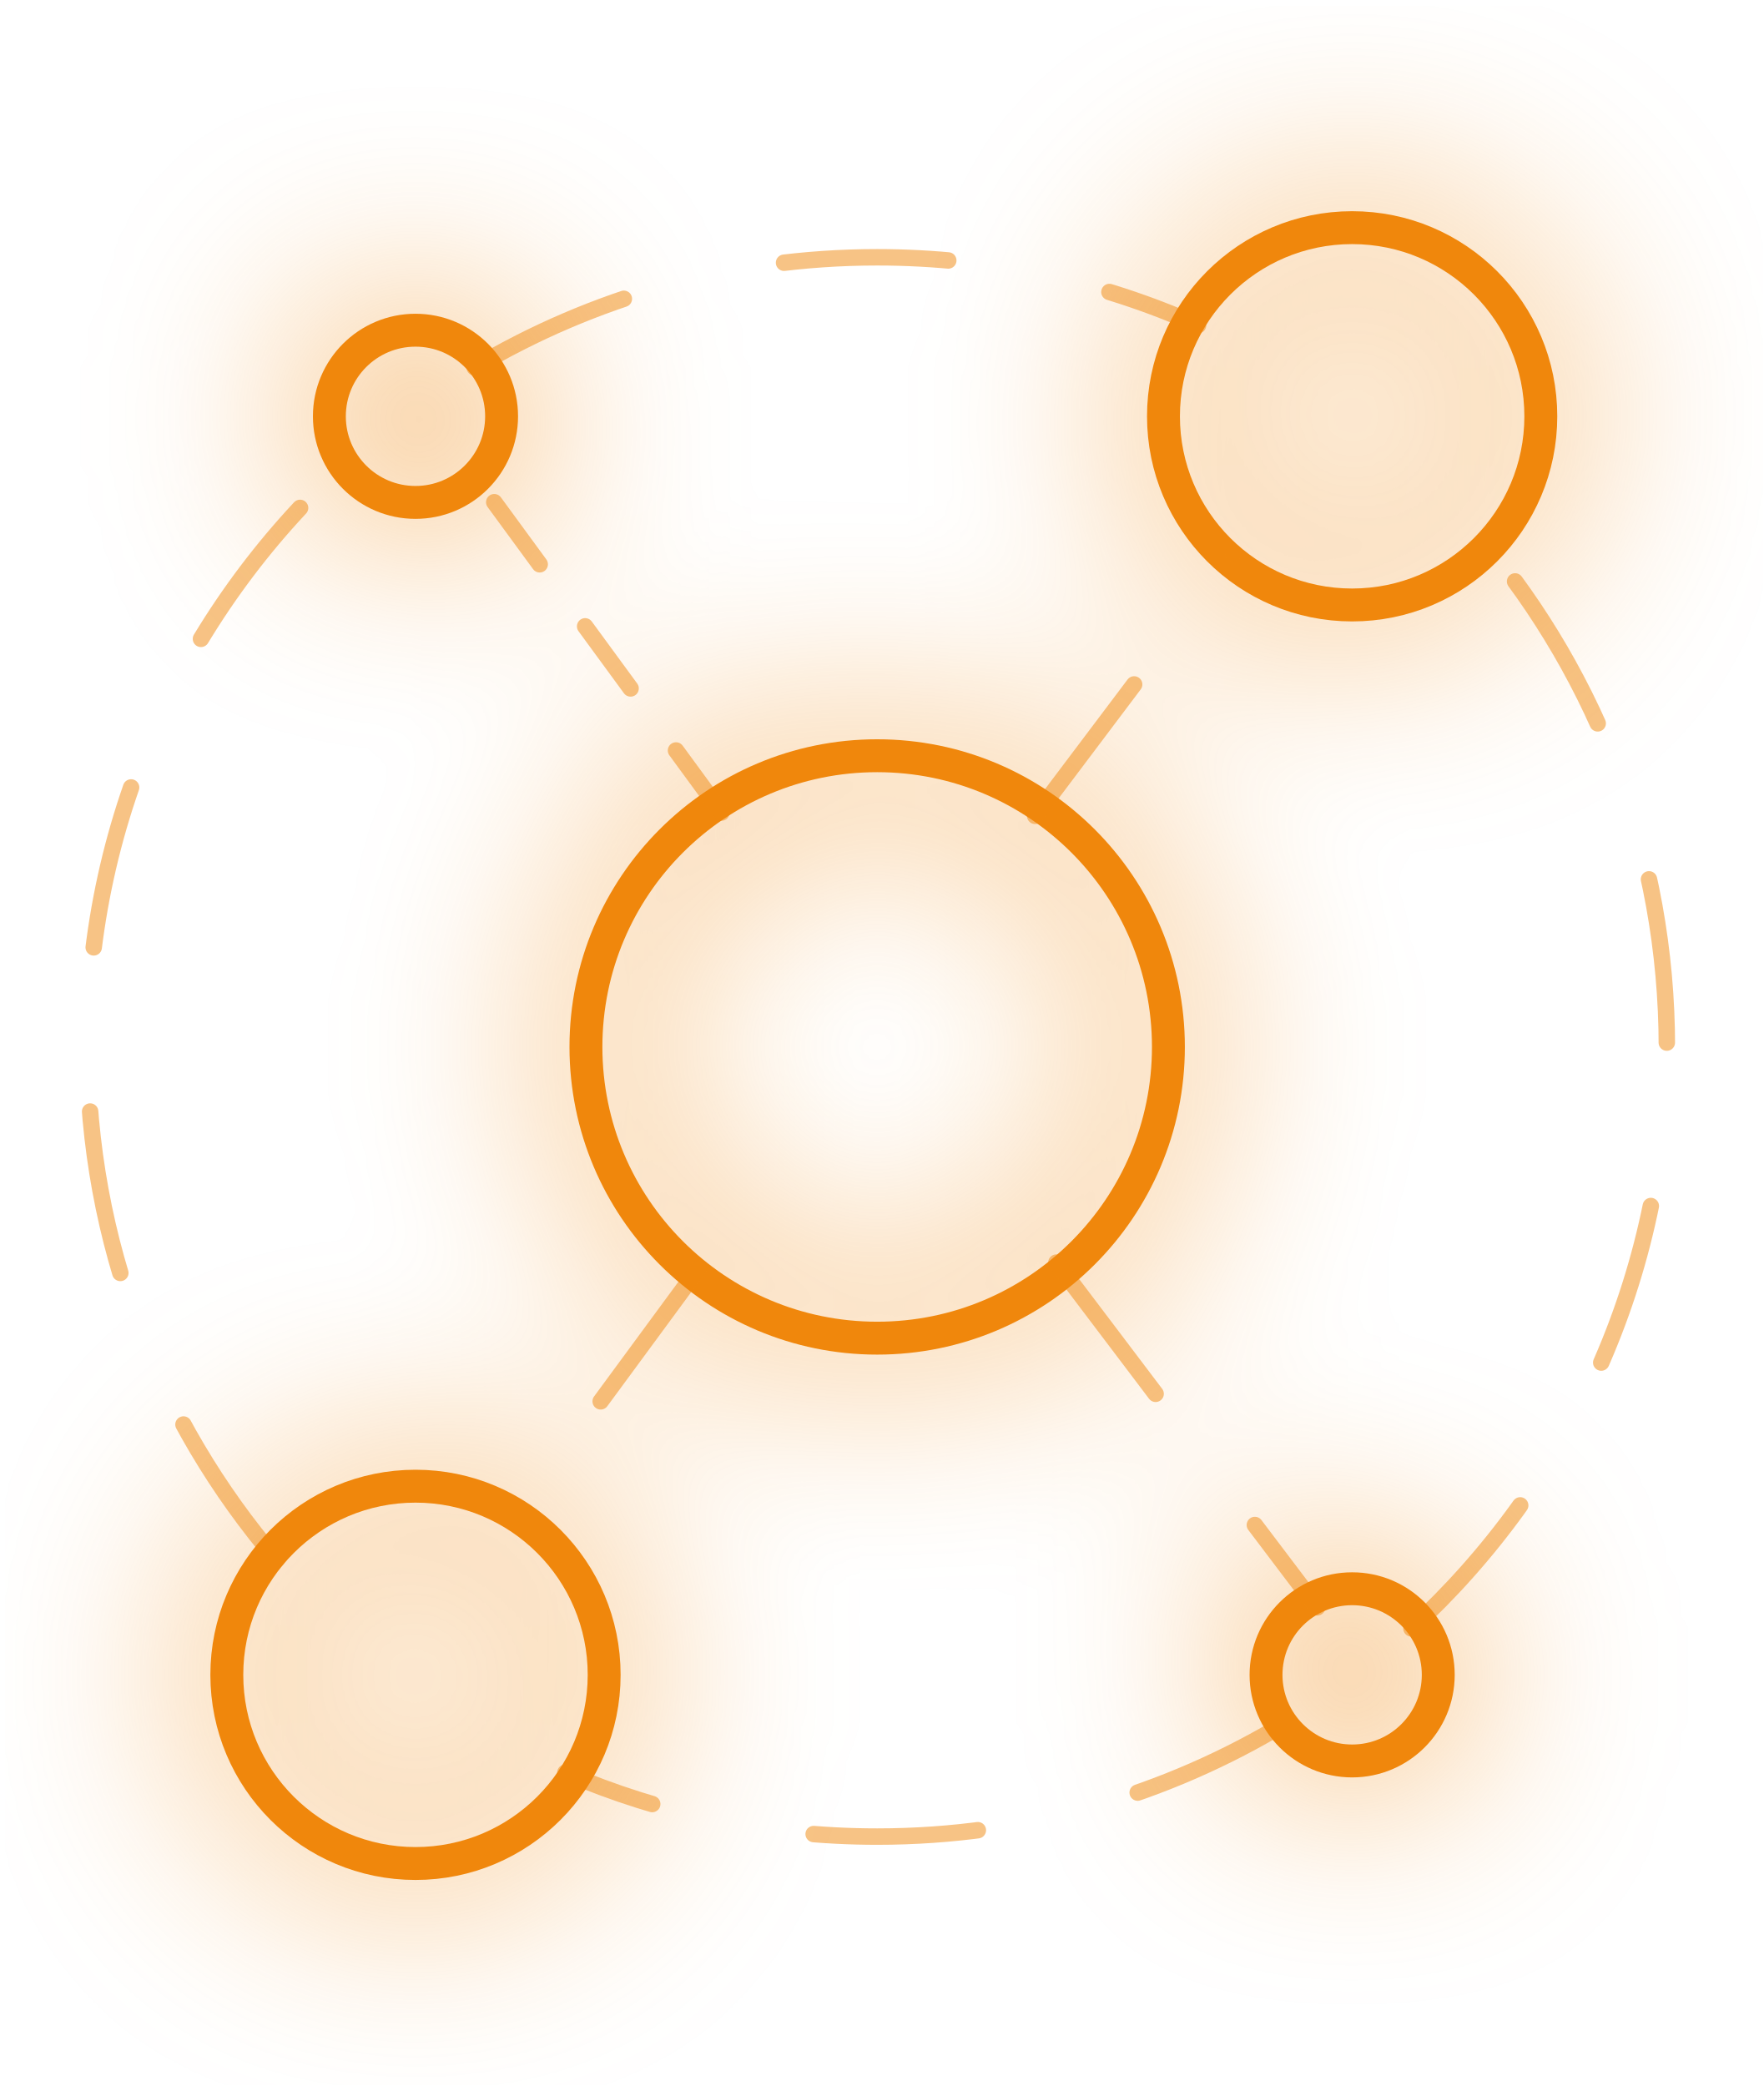
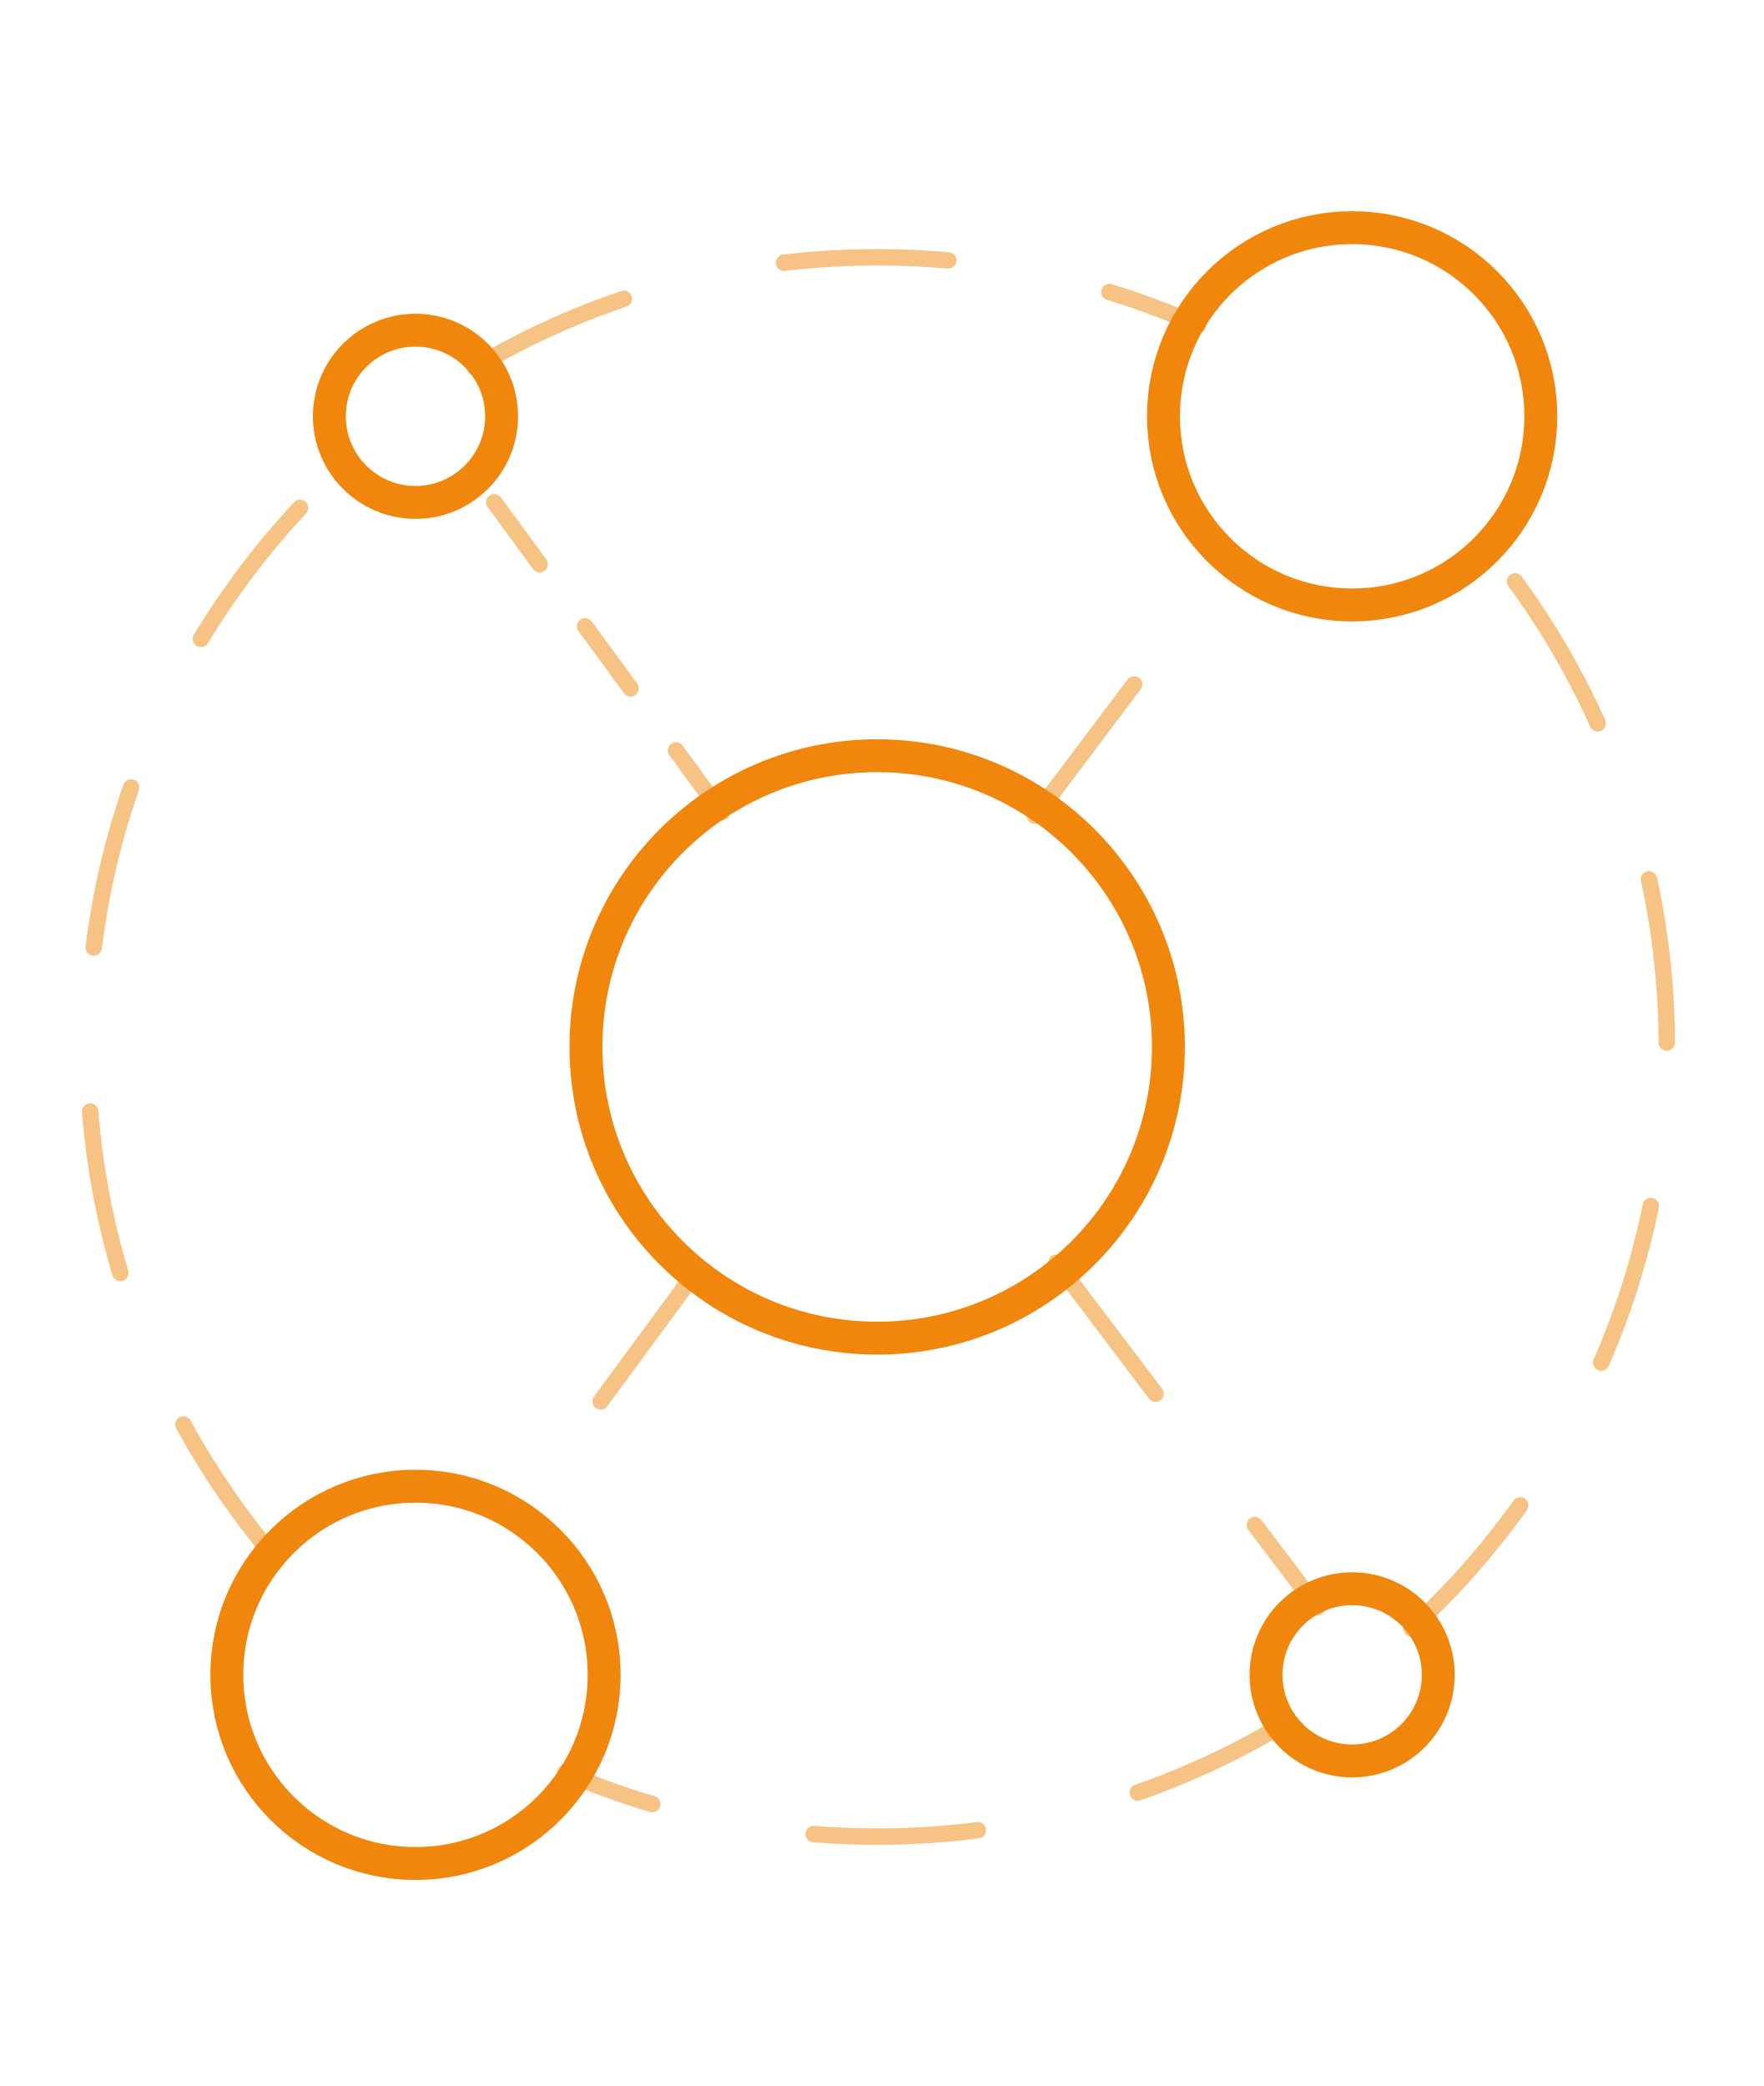
<svg xmlns="http://www.w3.org/2000/svg" width="268" height="317" viewBox="0 0 268 317" fill="none">
  <path opacity="0.5" d="M214.48 247.467C238.34 225.535 253.294 194.063 253.294 159.099C253.294 129.819 242.808 102.989 225.386 82.159M195.452 261.766C177.323 272.766 156.048 279.099 133.294 279.099C116.466 279.099 100.448 275.635 85.912 269.382M42.039 237.028C24.116 216.061 13.294 188.844 13.294 159.099C13.294 123.638 28.675 91.77 53.129 69.802M72.128 55.836C90.039 45.203 110.954 39.099 133.294 39.099C150.656 39.099 167.156 42.786 182.055 49.419" stroke="#F0870C" stroke-width="2.5" stroke-linecap="round" stroke-linejoin="round" stroke-dasharray="25 25" />
-   <g filter="url(#filter0_f_71_766)">
-     <circle cx="133.294" cy="159.099" r="42.858" stroke="#F0870C" stroke-width="7.792" />
-     <circle cx="205.47" cy="63.265" r="27.274" stroke="#F0870C" stroke-width="7.792" />
-     <circle cx="63.137" cy="254.519" r="27.274" stroke="#F0870C" stroke-width="7.792" />
-     <circle cx="63.136" cy="63.265" r="11.689" stroke="#F0870C" stroke-width="7.792" />
-     <circle cx="205.47" cy="254.52" r="11.689" stroke="#F0870C" stroke-width="7.792" />
-     <path opacity="0.5" d="M106.088 192.813L77.511 231.681" stroke="#F0870C" stroke-width="3.896" stroke-linecap="round" stroke-dasharray="11.69 11.69" />
-     <path opacity="0.5" d="M157.302 123.982L187.447 83.956" stroke="#F0870C" stroke-width="3.896" stroke-linecap="round" stroke-dasharray="11.69 11.69" />
-     <path opacity="0.5" d="M160.525 191.872L200.156 244.265" stroke="#F0870C" stroke-width="3.896" stroke-linecap="round" stroke-dasharray="11.69 11.69" />
-     <path opacity="0.5" d="M109.633 123.481L71.405 71.261" stroke="#F0870C" stroke-width="3.896" stroke-linecap="round" stroke-dasharray="25 25" />
-   </g>
  <circle cx="133.294" cy="159.099" r="44.255" stroke="#F0870C" stroke-width="5" />
  <circle cx="205.47" cy="63.265" r="28.67" stroke="#F0870C" stroke-width="5" />
  <circle cx="63.137" cy="254.519" r="28.67" stroke="#F0870C" stroke-width="5" />
  <circle cx="63.136" cy="63.265" r="13.085" stroke="#F0870C" stroke-width="5" />
  <circle cx="205.47" cy="254.52" r="13.085" stroke="#F0870C" stroke-width="5" />
  <path opacity="0.5" d="M106.088 192.813L77.511 231.681" stroke="#F0870C" stroke-width="2.5" stroke-linecap="round" stroke-dasharray="25 25" />
  <path opacity="0.5" d="M157.302 123.982L187.447 83.956" stroke="#F0870C" stroke-width="2.5" stroke-linecap="round" stroke-dasharray="25 25" />
  <path opacity="0.5" d="M160.525 191.872L200.156 244.265" stroke="#F0870C" stroke-width="2.5" stroke-linecap="round" stroke-dasharray="25 25" />
  <path opacity="0.5" d="M109.633 123.481L71.405 71.261" stroke="#F0870C" stroke-width="2.5" stroke-linecap="round" stroke-dasharray="11.69 11.69" />
-   <defs>
-     <filter id="filter0_f_71_766" x="0.797" y="0.925" width="267.013" height="315.934" filterUnits="userSpaceOnUse" color-interpolation-filters="sRGB">
-       <feFlood flood-opacity="0" result="BackgroundImageFix" />
-       <feBlend mode="normal" in="SourceGraphic" in2="BackgroundImageFix" result="shape" />
-       <feGaussianBlur stdDeviation="15.585" result="effect1_foregroundBlur_71_766" />
-     </filter>
-   </defs>
</svg>
